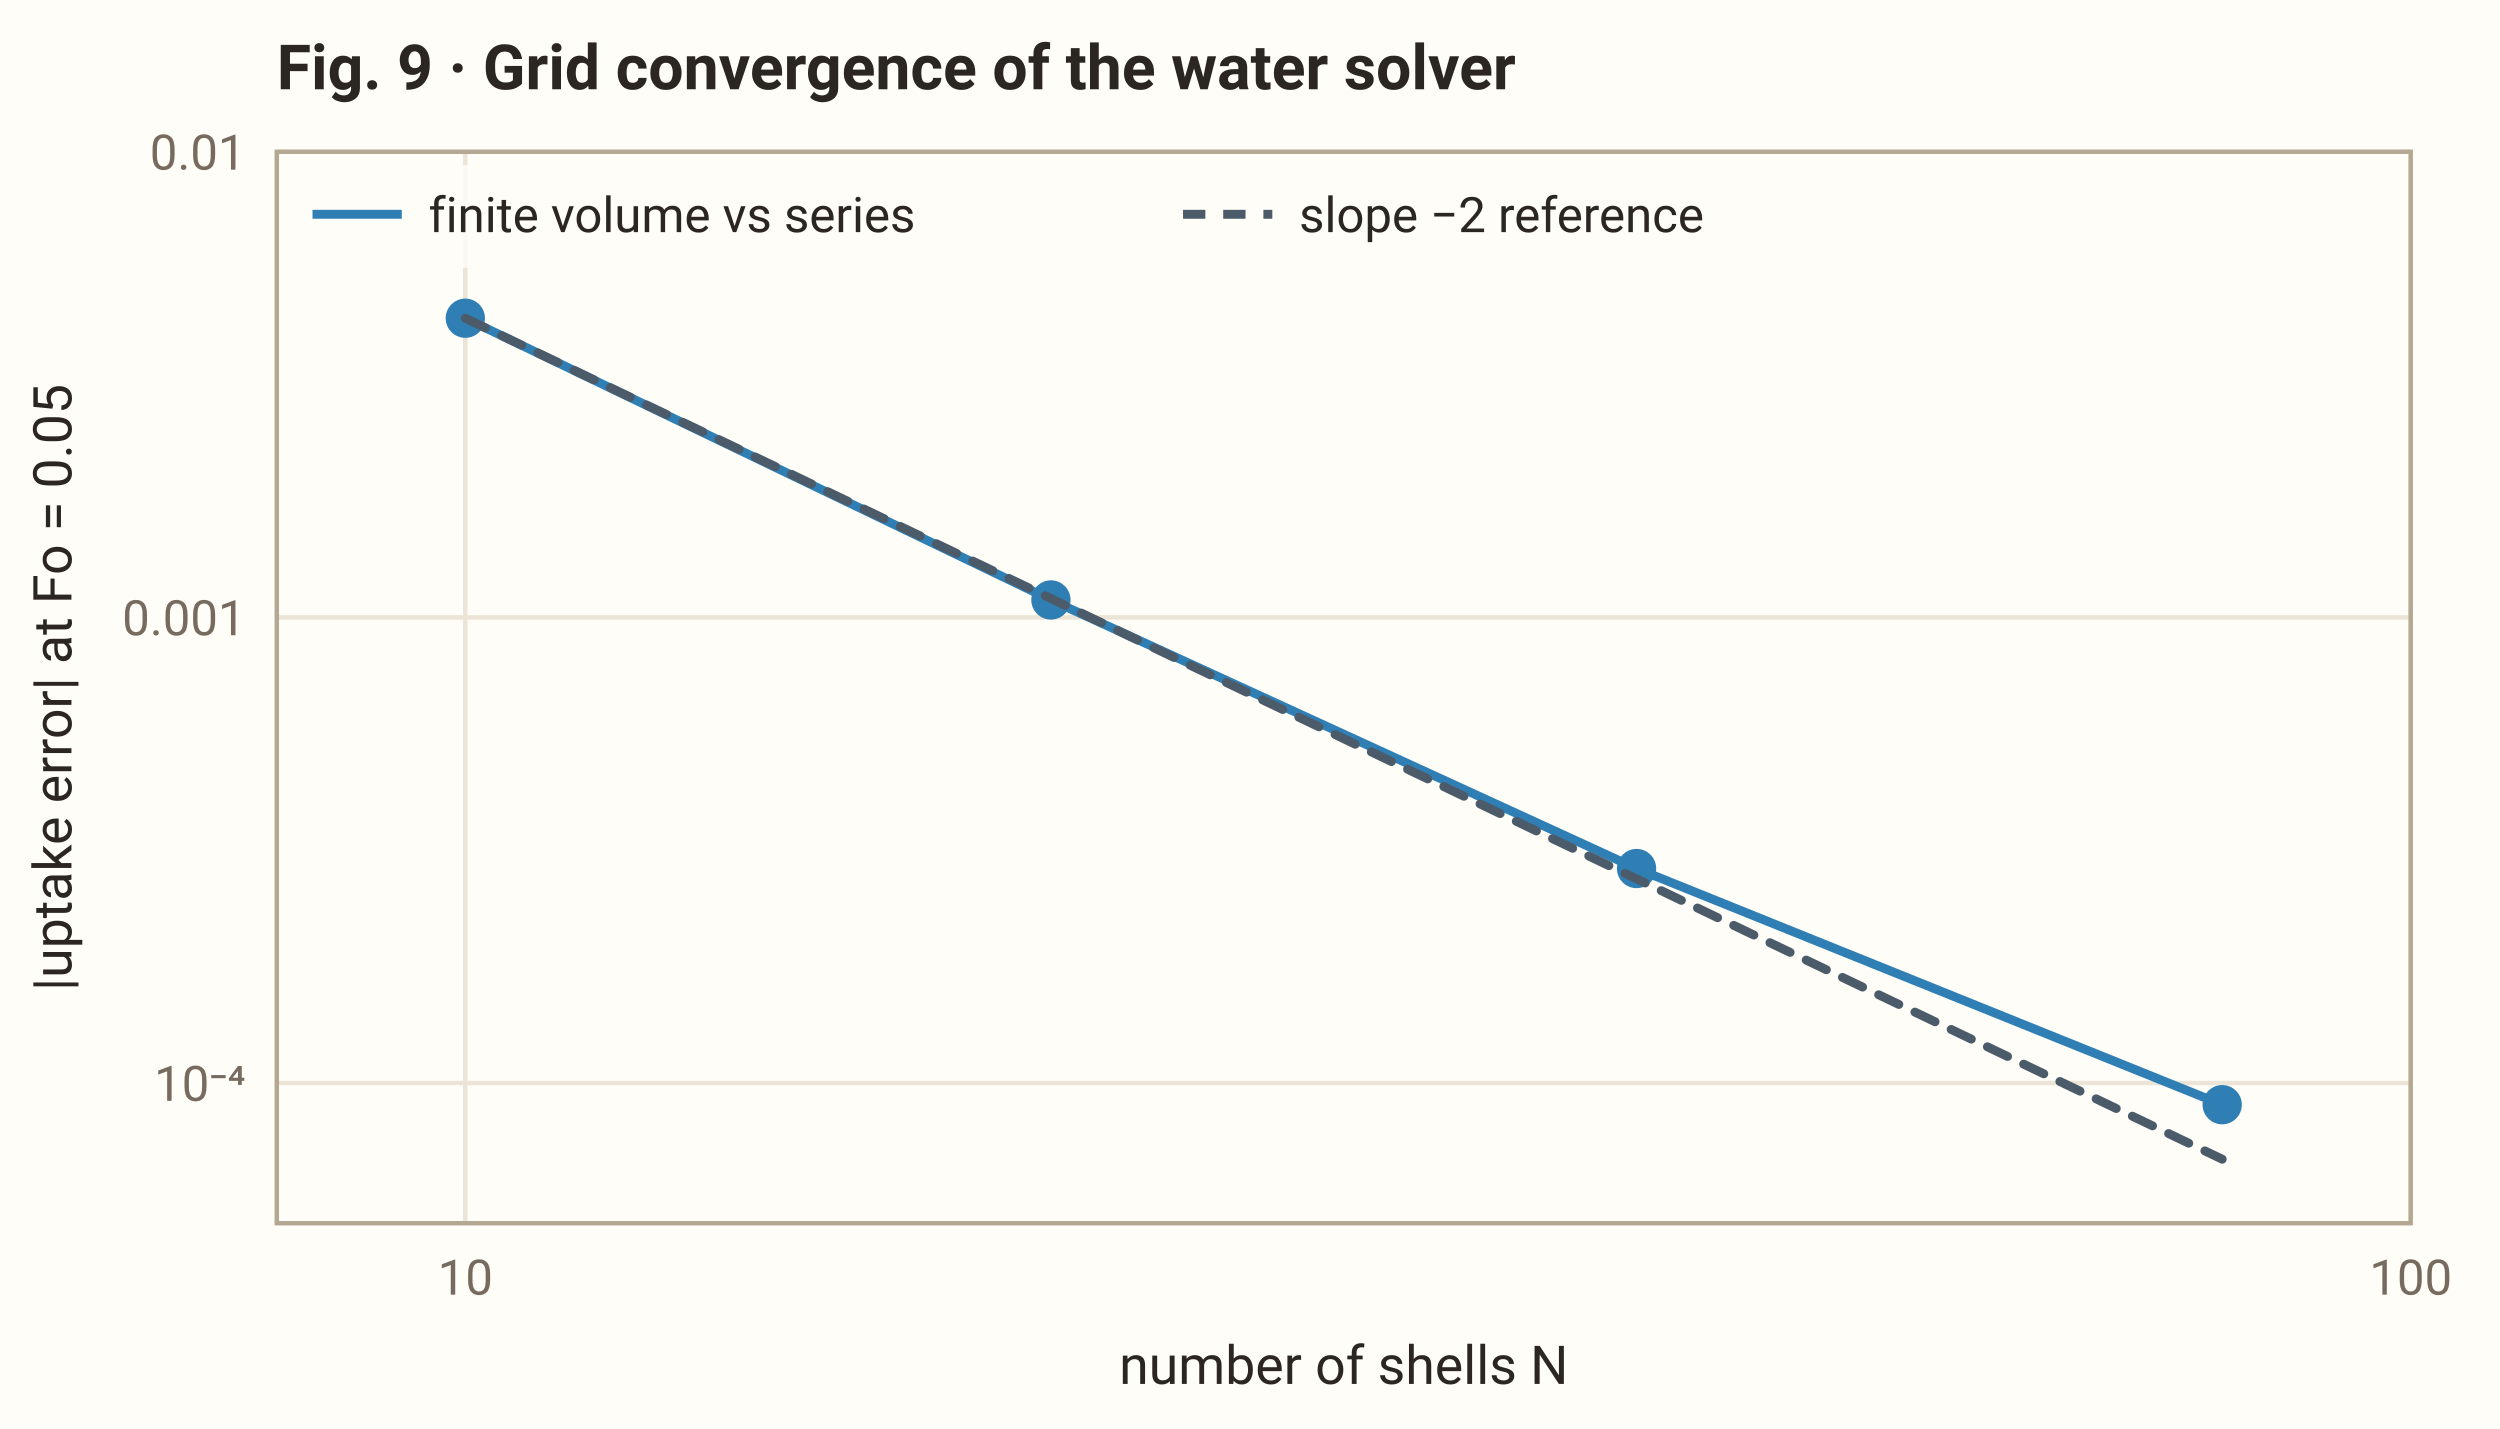
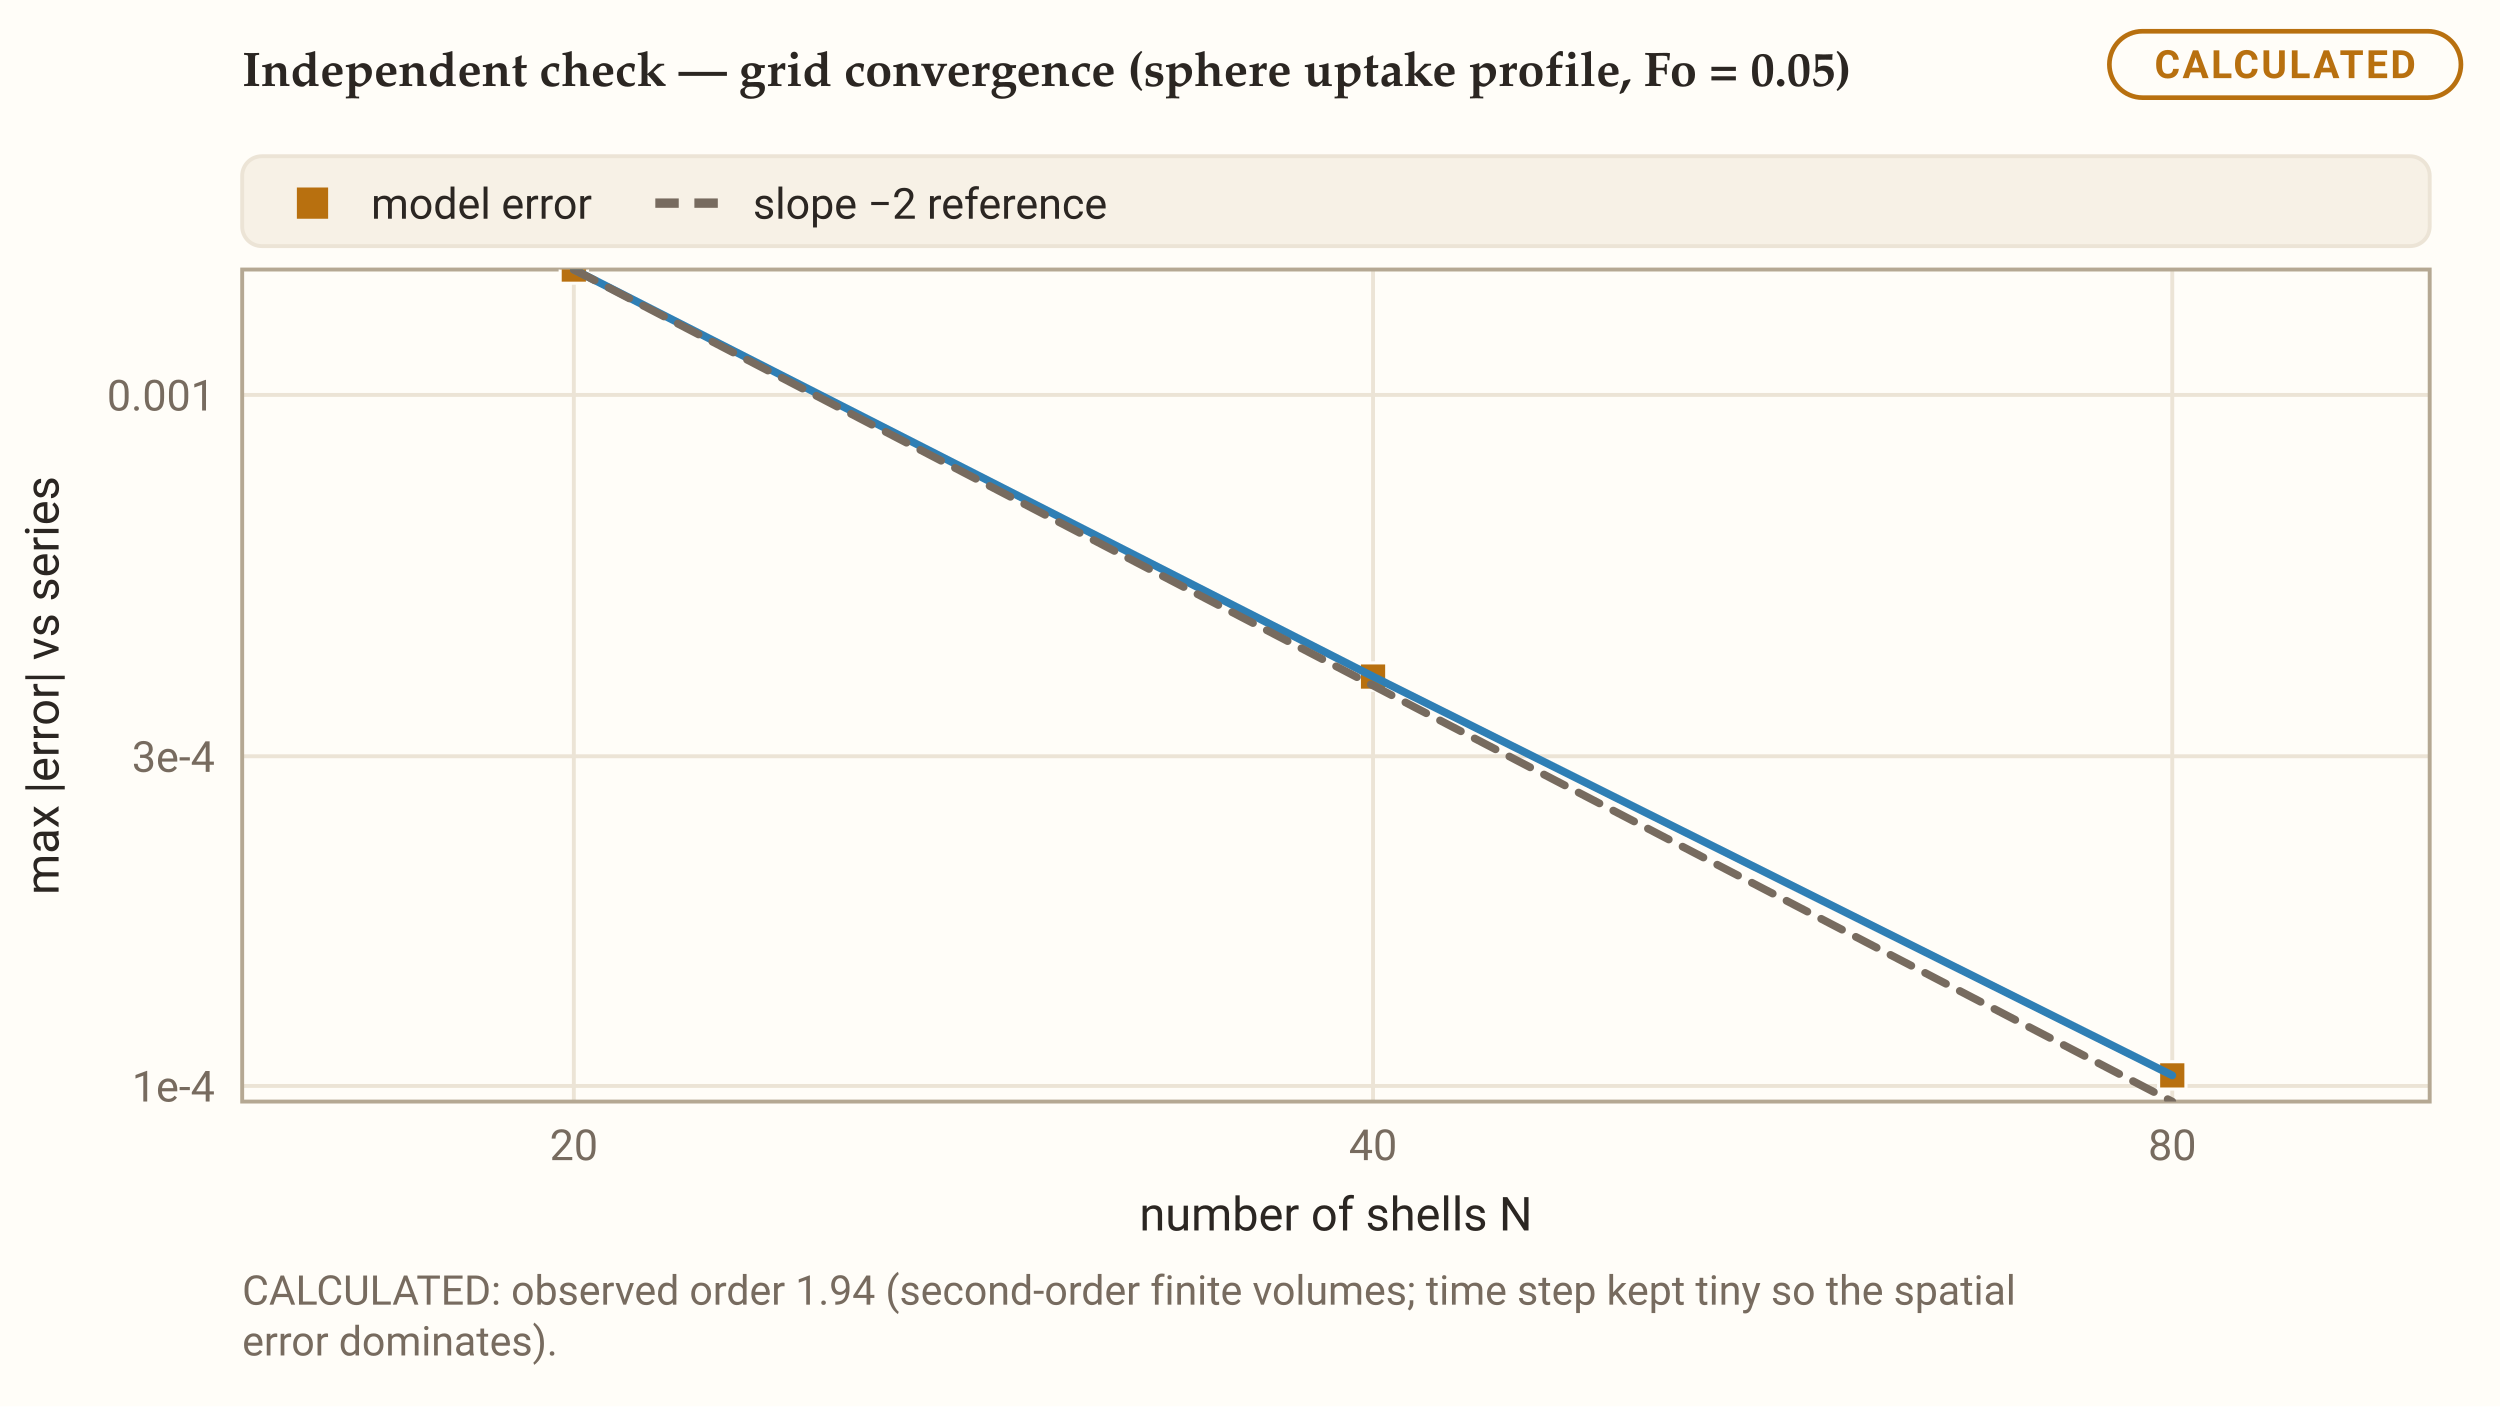
- <svg xmlns="http://www.w3.org/2000/svg" viewBox="0 0 560 320" width="560" height="320" font-family="system-ui, -apple-system, 'Segoe UI', Roboto, sans-serif" role="img" aria-label="Fig. 9 · Grid convergence of the water solver" data-plot="{&quot;l&quot;:62,&quot;t&quot;:34,&quot;pw&quot;:478,&quot;ph&quot;:240,&quot;xMin&quot;:8,&quot;xMax&quot;:100,&quot;yMin&quot;:0.00005,&quot;yMax&quot;:0.01,&quot;xLog&quot;:true,&quot;yLog&quot;:true,&quot;W&quot;:560,&quot;H&quot;:320}">
-   <rect x="0" y="0" width="560" height="320" fill="#fffdf8" />
-   <text x="62" y="20" font-size="14" font-weight="600" fill="#2b2622">Fig. 9 · Grid convergence of the water solver</text>
-   <g font-size="11" fill="#776b5f">
-     <line x1="104.23" y1="34" x2="104.23" y2="274" stroke="#ece4d6" />
-     <text x="104.23" y="290" text-anchor="middle">10</text>
-     <line x1="540" y1="34" x2="540" y2="274" stroke="#ece4d6" />
-     <text x="540" y="290" text-anchor="middle">100</text>
-     <line x1="62" y1="242.6" x2="540" y2="242.6" stroke="#ece4d6" />
-     <text x="55" y="246.6" text-anchor="end">10⁻⁴</text>
-     <line x1="62" y1="138.3" x2="540" y2="138.3" stroke="#ece4d6" />
-     <text x="55" y="142.3" text-anchor="end">0.001</text>
-     <line x1="62" y1="34" x2="540" y2="34" stroke="#ece4d6" />
-     <text x="55" y="38" text-anchor="end">0.01</text>
-   </g>
-   <rect x="62" y="34" width="478" height="240" fill="none" stroke="#b5a893" />
-   <text x="301" y="310" font-size="12" text-anchor="middle" fill="#2b2622">number of shells N</text>
-   <text transform="translate(16 154) rotate(-90)" font-size="12" text-anchor="middle" fill="#2b2622">|uptake error| at Fo = 0.05</text>
+ <svg xmlns="http://www.w3.org/2000/svg" viewBox="0 0 640 360" width="640" height="360" font-family="system-ui, -apple-system, 'Segoe UI', Roboto, sans-serif" class="riceplot" data-plot="{&quot;x0&quot;:62,&quot;x1&quot;:622,&quot;y0&quot;:69,&quot;y1&quot;:282,&quot;W&quot;:640,&quot;H&quot;:360,&quot;xmin&quot;:15,&quot;xmax&quot;:100,&quot;ymin&quot;:0.00009488865844487198,&quot;ymax&quot;:0.0015182185351179517,&quot;xlog&quot;:true,&quot;ylog&quot;:true,&quot;xlabel&quot;:&quot;number of shells N&quot;,&quot;ylabel&quot;:&quot;max |error| vs series&quot;,&quot;xunit&quot;:&quot;&quot;,&quot;yunit&quot;:&quot;&quot;,&quot;series&quot;:[{&quot;name&quot;:&quot;model error&quot;,&quot;color&quot;:&quot;#b8700f&quot;,&quot;x&quot;:[20,40,80],&quot;y&quot;:[0.0015182,0.00039097,0.00010356]},{&quot;name&quot;:&quot;slope −2 reference&quot;,&quot;color&quot;:&quot;#776b5f&quot;,&quot;x&quot;:[20,40,80],&quot;y&quot;:[0.0015182,0.00037955,0.000094889]}]}">
+   <rect width="640" height="360" fill="#fffdf8" />
  <defs>
-     <clipPath id="cp-f9">
-       <rect x="62" y="34" width="478" height="240" />
+     <clipPath id="clip21">
+       <rect x="62" y="69" width="560" height="213" />
    </clipPath>
  </defs>
-   <g clip-path="url(#cp-f9)">
-     <polyline points="104.23,71.28 235.41,134.39 366.59,194.55 497.77,247.45" fill="none" stroke="#2f7fb5" stroke-width="2" stroke-linejoin="round" stroke-linecap="round" opacity="1" />
-     <circle cx="104.23" cy="71.28" r="3.6" fill="#2f7fb5" stroke="#2f7fb5" stroke-width="1.6" />
-     <circle cx="235.41" cy="134.39" r="3.6" fill="#2f7fb5" stroke="#2f7fb5" stroke-width="1.6" />
-     <circle cx="366.59" cy="194.55" r="3.6" fill="#2f7fb5" stroke="#2f7fb5" stroke-width="1.6" />
-     <circle cx="497.77" cy="247.45" r="3.6" fill="#2f7fb5" stroke="#2f7fb5" stroke-width="1.6" />
-     <polyline points="104.23,71.28 497.77,259.66" fill="none" stroke="#4c5b6a" stroke-width="2" stroke-dasharray="5 4" stroke-linejoin="round" stroke-linecap="round" opacity="1" />
+   <text x="62" y="22" font-family="'Iowan Old Style', Palatino, 'Palatino Linotype', Georgia, serif" font-size="12.4" font-weight="600" fill="#2b2622">Independent check — grid convergence (sphere uptake profile, Fo = 0.05)</text>
+   <g class="tag">
+     <rect x="540" y="8" width="90" height="17" rx="8.5" fill="none" stroke="#b8700f" stroke-width="1.2" />
+     <text x="585" y="20" font-size="10" font-weight="700" letter-spacing="0.06em" fill="#b8700f" text-anchor="middle">CALCULATED</text>
  </g>
-   <rect x="65" y="37" width="361" height="23" rx="4" fill="#fffdf8" opacity=".86" />
-   <line x1="70" y1="48" x2="90" y2="48" stroke="#2f7fb5" stroke-width="2" />
-   <text x="96" y="52" font-size="11" fill="#2b2622">finite volume vs series</text>
-   <line x1="265" y1="48" x2="285" y2="48" stroke="#4c5b6a" stroke-width="2" stroke-dasharray="5 4" />
-   <text x="291" y="52" font-size="11" fill="#2b2622">slope −2 reference</text>
+   <text x="62" y="334" font-size="10.5" fill="#776b5f">CALCULATED: observed order 1.94 (second-order finite volumes; time step kept tiny so the spatial</text>
+   <text x="62" y="347" font-size="10.5" fill="#776b5f">error dominates).</text>
+   <g class="grid" stroke="#ece4d6" stroke-width="1">
+     <line x1="146.9" y1="69" x2="146.9" y2="282" />
+     <line x1="351.5" y1="69" x2="351.5" y2="282" />
+     <line x1="556.1" y1="69" x2="556.1" y2="282" />
+     <line x1="62" y1="278.0" x2="622" y2="278.0" />
+     <line x1="62" y1="193.6" x2="622" y2="193.6" />
+     <line x1="62" y1="101.1" x2="622" y2="101.1" />
+   </g>
+   <g font-size="11" fill="#776b5f">
+     <text x="146.9" y="297" text-anchor="middle">20</text>
+     <text x="351.5" y="297" text-anchor="middle">40</text>
+     <text x="556.1" y="297" text-anchor="middle">80</text>
+     <text x="55" y="282.0" text-anchor="end">1e-4</text>
+     <text x="55" y="197.6" text-anchor="end">3e-4</text>
+     <text x="55" y="105.1" text-anchor="end">0.001</text>
+   </g>
+   <rect x="62" y="69" width="560" height="213" fill="none" stroke="#b5a893" />
+   <text x="342" y="315" font-size="12" fill="#2b2622" text-anchor="middle">number of shells N</text>
+   <text transform="translate(15,175.5) rotate(-90)" font-size="12" fill="#2b2622" text-anchor="middle">max |error| vs series</text>
+   <g clip-path="url(#clip21)">
+     <rect x="143.4" y="65.5" width="7" height="7" fill="#b8700f" stroke="#fffdf8" stroke-width="0.8" />
+     <rect x="348.0" y="169.7" width="7" height="7" fill="#b8700f" stroke="#fffdf8" stroke-width="0.8" />
+     <rect x="552.6" y="271.8" width="7" height="7" fill="#b8700f" stroke="#fffdf8" stroke-width="0.8" />
+     <path d="M146.9 69.0L351.5 173.2L556.1 275.3" fill="none" stroke="#2f7fb5" stroke-width="2" stroke-linejoin="round" stroke-linecap="round" />
+     <path d="M146.9 69.0L351.5 175.5L556.1 282.0" fill="none" stroke="#776b5f" stroke-width="2" stroke-dasharray="6 4" stroke-linejoin="round" stroke-linecap="round" />
+   </g>
+   <rect x="62" y="40" width="560" height="23" rx="5" fill="#f7f1e6" stroke="#ece4d6" />
+   <rect x="76" y="48" width="8" height="8" fill="#b8700f" />
+   <text x="95" y="56" font-size="11" fill="#2b2622">model error</text>
+   <line x1="167.76" y1="52" x2="187.76" y2="52" stroke="#776b5f" stroke-width="2.4" stroke-dasharray="6 4" />
+   <text x="192.76" y="56" font-size="11" fill="#2b2622">slope −2 reference</text>
</svg>
